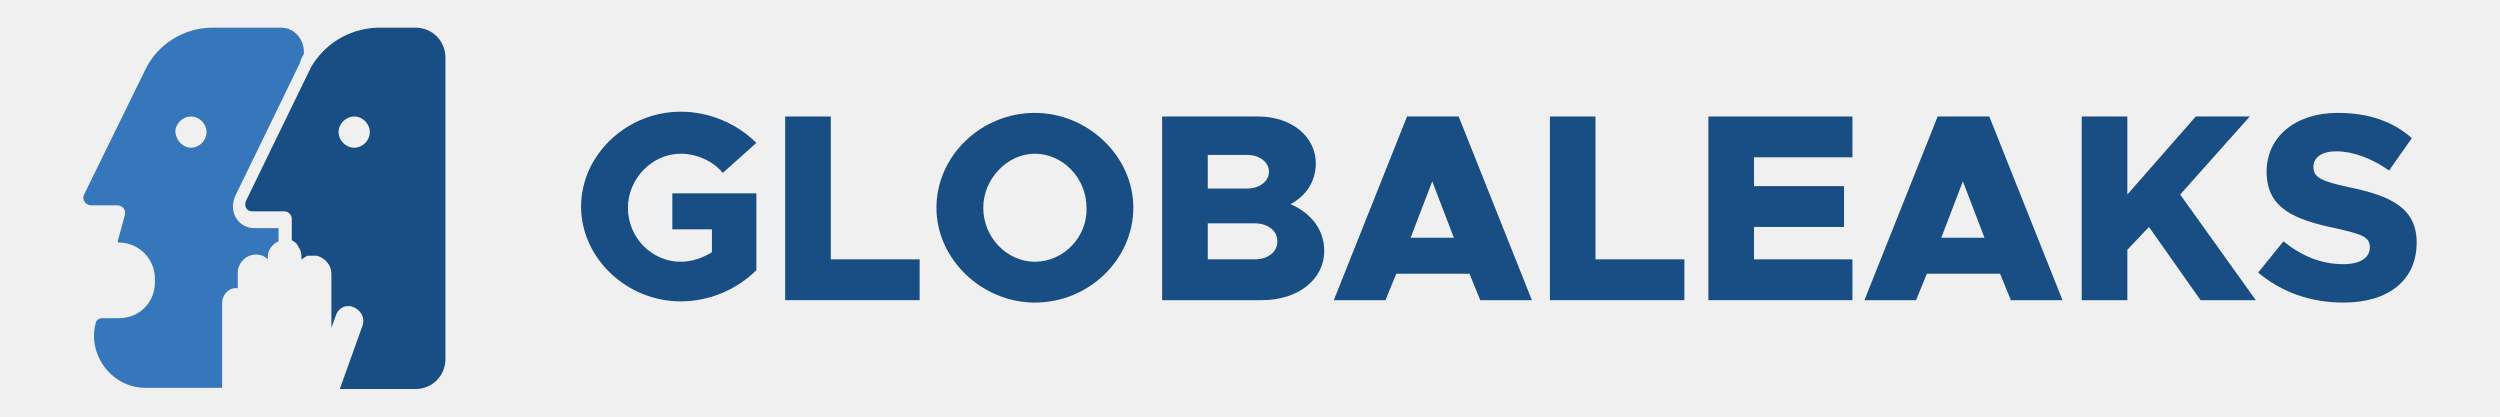
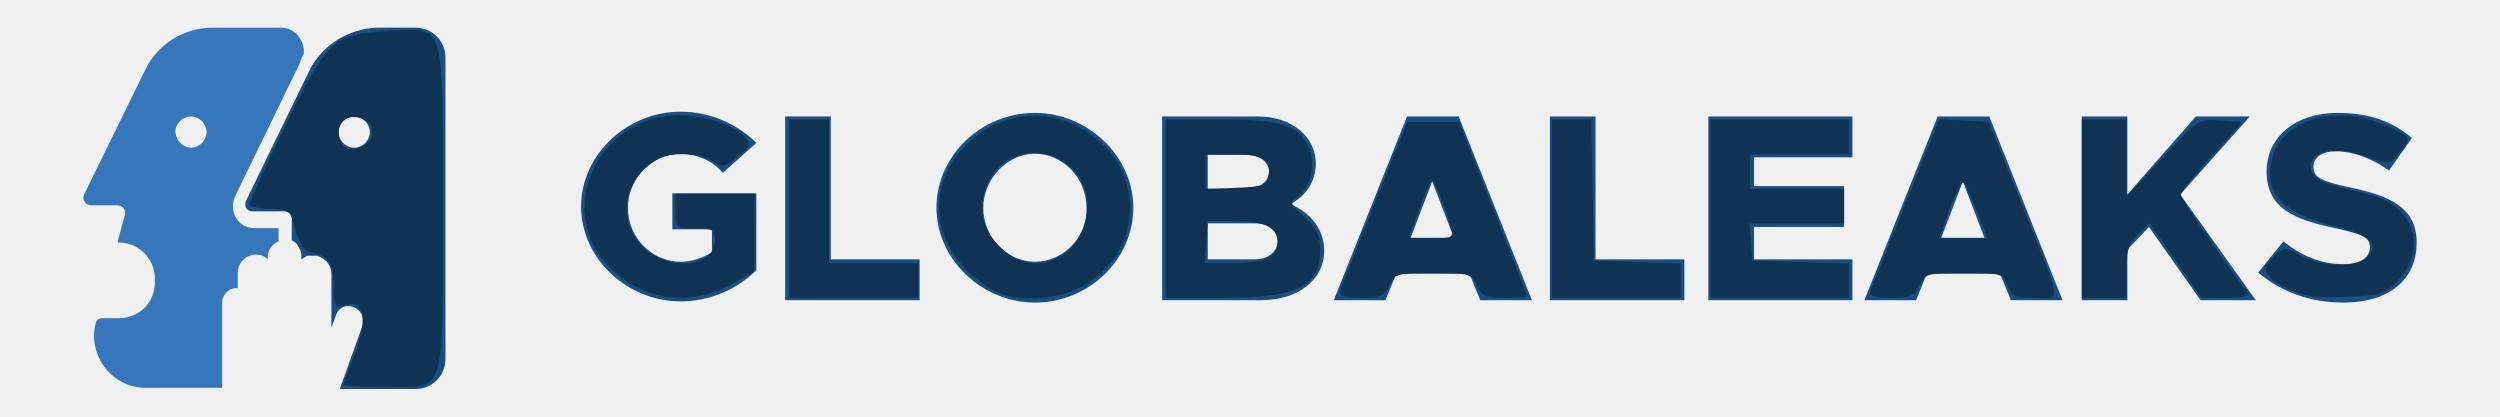
<svg xmlns="http://www.w3.org/2000/svg" version="1.1" id="svg2" xml:space="preserve" width="600" height="100" viewBox="0 0 600 100">
  <defs id="defs6">
    <clipPath clipPathUnits="userSpaceOnUse" id="clipPath18">
      <path d="M 0,0 H 842 V 595 H 0 Z" id="path16" />
    </clipPath>
    <mask maskUnits="userSpaceOnUse" x="0" y="0" width="1" height="1" id="mask20">
      <g id="g28">
        <g clip-path="url(#clipPath18)" id="g26">
          <g transform="rotate(90,297.5,297.5)" id="g24">
            <path d="M 0,595 H 595 V -247 H 0 Z" style="fill:#000000;fill-opacity:1;fill-rule:nonzero;stroke:none" id="path22" />
          </g>
        </g>
      </g>
    </mask>
    <clipPath clipPathUnits="userSpaceOnUse" id="clipPath36">
      <path d="M 0,0 H 842 V 595 H 0 Z" id="path34" />
    </clipPath>
    <clipPath clipPathUnits="userSpaceOnUse" id="clipPath40">
      <path d="M 0,0 H 842 V 595 H 0 Z" id="path38" />
    </clipPath>
    <clipPath clipPathUnits="userSpaceOnUse" id="clipPath44">
      <path d="M 0,0 H 842 V 595 H 0 Z" id="path42" />
    </clipPath>
    <clipPath clipPathUnits="userSpaceOnUse" id="clipPath48">
      <path d="M 0,0 H 842 V 595 H 0 Z" id="path46" />
    </clipPath>
    <clipPath clipPathUnits="userSpaceOnUse" id="clipPath52">
      <path d="M 0,0 H 842 V 595 H 0 Z" id="path50" />
    </clipPath>
    <clipPath clipPathUnits="userSpaceOnUse" id="clipPath56">
      <path d="M 0,0 H 842 V 595 H 0 Z" id="path54" />
    </clipPath>
  </defs>
  <g id="g10" transform="matrix(1.333333,0,0,-1.333333,130,81.63781)">
-     <g transform="matrix(2.160909,0,0,2.160909,-399.1539,-611.9034)" id="g2956">
-       <g id="g84" transform="translate(188,286.4001)">
-         <path id="path82" style="fill:#184e83;fill-opacity:1;fill-rule:nonzero;stroke:none" d="m 7.6,6 h 3.3 V 4.1 c -0.8,-0.5 -1.7,-0.8 -2.6,-0.8 -2.4,0 -4.4,2 -4.4,4.5 0,2.4 2,4.5 4.4,4.5 1.3,0 2.7,-0.6 3.5,-1.6 l 2.8,2.5 c -1.6,1.6 -3.9,2.6 -6.3,2.6 C 3.8,15.8 0,12.2 0,7.9 0,3.6 3.8,6.1e-5 8.3,6.1e-5 c 2.4,0 4.7,1 6.3,2.6 v 6.4 h -7 z" />
-       </g>
-       <g id="g88" transform="translate(205,286.5002)">
-         <path id="path86" style="fill:#184e83;fill-opacity:1;fill-rule:nonzero;stroke:none" d="M 3.8,3.4 V 15.3 H 0 V 0 h 11.2 v 3.4 z" />
-       </g>
-       <g id="g92" transform="translate(217.6,286.3)">
-         <path id="path90" style="fill:#184e83;fill-opacity:1;fill-rule:nonzero;stroke:none" d="m 8.2,6.1e-5 c 4.5,0 8.2,3.6 8.2,7.9 0,4.3 -3.8,7.9 -8.2,7.9 C 3.7,15.8 0,12.2 0,7.9 0,3.6 3.8,6.1e-5 8.2,6.1e-5 Z m 0,3.4 c -2.3,0 -4.3,2 -4.3,4.5 0,2.4 2,4.5 4.3,4.5 2.3,0 4.3,-2 4.3,-4.5 0.1,-2.4 -1.9,-4.5 -4.3,-4.5 z" />
-       </g>
-       <g id="g96" transform="translate(236.4,286.5002)">
-         <path id="path94" style="fill:#184e83;fill-opacity:1;fill-rule:nonzero;stroke:none" d="M 0,0 H 8.3 C 11.3,0 13.5,1.7 13.5,4.1 13.5,5.8 12.5,7.2 10.7,8 c 1.3,0.7 2.1,1.9 2.1,3.4 0,2.2 -2,3.9 -4.8,3.9 H 0 Z m 3.8,9.3 v 2.8 h 3.3 c 1,0 1.8,-0.6 1.8,-1.4 0,-0.8 -0.8,-1.4 -1.8,-1.4 z m 0,-6 v 3.1 h 3.9 c 1.1,0 1.9,-0.6 1.9,-1.5 0,-0.9 -0.8,-1.5 -1.9,-1.5 H 3.8 Z" />
-       </g>
-       <g id="g100" transform="translate(250.7,286.5002)">
-         <path id="path98" style="fill:#184e83;fill-opacity:1;fill-rule:nonzero;stroke:none" d="M 12.2,0 H 16.5 L 10.4,15.3 H 6.1 L 0,0 h 4.3 l 0.9,2.2 h 6.1 z M 6.4,5.2 8.2,9.9 10,5.2 Z" />
-       </g>
-       <g id="g104" transform="translate(268.7,286.5002)">
-         <path id="path102" style="fill:#184e83;fill-opacity:1;fill-rule:nonzero;stroke:none" d="M 3.8,3.4 V 15.3 H 0 V 0 h 11.2 v 3.4 z" />
-       </g>
-       <g id="g108" transform="translate(281.9001,286.5002)">
-         <path id="path106" style="fill:#184e83;fill-opacity:1;fill-rule:nonzero;stroke:none" d="m 12,11.9 v 3.4 H 0 V 0 H 12 V 3.4 H 3.8 v 2.7 h 7.5 V 9.5 h -7.5 v 2.4 z" />
-       </g>
-       <g id="g112" transform="translate(294.9001,286.5002)">
-         <path id="path110" style="fill:#184e83;fill-opacity:1;fill-rule:nonzero;stroke:none" d="M 12.2,0 H 16.5 L 10.4,15.3 H 6.1 L 0,0 h 4.3 l 0.9,2.2 h 6.1 z M 6.4,5.2 8.2,9.9 10,5.2 Z" />
-       </g>
-       <g id="g116" transform="translate(313,286.5002)">
-         <path id="path114" style="fill:#184e83;fill-opacity:1;fill-rule:nonzero;stroke:none" d="M 0,0 H 3.8 V 4.2 L 5.6,6.1 9.9,0 H 14.5 L 8.2,8.8 14,15.3 H 9.5 l -5.7,-6.5 v 6.5 H 0 Z" />
-       </g>
-       <g id="g120" transform="translate(327.7,286.3)">
-         <path id="path118" style="fill:#184e83;fill-opacity:1;fill-rule:nonzero;stroke:none" d="m 7.1,6.1e-5 c 3.8,0 6.1,1.9 6.1,5 0,2.9 -2.2,3.9 -5.6,4.6 -2.3,0.5 -3,0.8 -3,1.7 0,0.8 0.7,1.3 1.9,1.3 1.4,0 3,-0.6 4.4,-1.6 l 1.9,2.7 c -1.6,1.4 -3.6,2.1 -6.2,2.1 -3.5,0 -5.9,-2 -5.9,-4.9 0,-3.1 2.4,-4 5.7,-4.7 2.2,-0.5 2.9,-0.7 2.9,-1.6 0,-0.8 -0.7,-1.4 -2.2,-1.4 -1.9,0 -3.5,0.7 -5,1.9 L 0,2.5 c 1.9,-1.6 4.3,-2.5 7.1,-2.5 z" />
-       </g>
-       <g id="g124" transform="translate(160.0233,279.1001)">
-         <path id="path122" style="fill:#184e83;fill-opacity:1;fill-rule:evenodd;stroke:none" d="m 10.977,30.1 h 3.2 c 1.4,0 2.5,-1.1 2.5,-2.5 V 2.5 c 0,-1.4 -1.1,-2.5 -2.5,-2.5 H 7.877 L 9.777,5.3 c 0.2,0.6 -0.1,1.2 -0.7,1.5 -0.1,0 -0.2,0.1 -0.3,0.1 -0.1,0 -0.2,0 -0.4,0 -0.4,-0.1 -0.7,-0.4 -0.8,-0.7 L 7.177,5.1 v 4.5 c 0,0.7 -0.5,1.3 -1.2,1.5 H 5.877 c -0.1,0 -0.1,0 -0.2,0 -0.1,0 -0.1,0 -0.2,0 H 5.377 5.277 5.177 c -0.2,-0.1 -0.3,-0.2 -0.5,-0.3 v 0.3 c 0,0.4 -0.2,0.7 -0.4,1 l -0.1,0.1 c -0.1,0.1 -0.2,0.1 -0.3,0.2 v 1.8 c 0,0.3 -0.3,0.6 -0.6,0.6 H 0.577 c -0.5,0 -0.7,0.5 -0.5,0.9 L 5.477,26.8 c 1.1,1.9 3.1,3.2 5.5,3.3 z m -1.9,-10 c 0.7,0 1.3,0.6 1.3,1.3 0,0.7 -0.6,1.3 -1.3,1.3 -0.7,0 -1.3,-0.6 -1.3,-1.3 0,-0.7 0.6,-1.3 1.3,-1.3 z" />
-       </g>
-       <g id="g128" transform="translate(146.5374,279.2002)">
-         <path id="path126" style="fill:#3676bb;fill-opacity:1;fill-rule:evenodd;stroke:none" d="M 18.363,27.8 C 18.463,28.9 17.663,30 16.463,30 H 10.763 c -2.4,0 -4.6,-1.4 -5.6,-3.5 L 0.063,16.1 c -0.2,-0.4 0.1,-0.9 0.6,-0.9 h 2.2 c 0.4,0 0.7,-0.4 0.6,-0.8 L 2.863,12.2 c 0,0 -2.4e-5,-0.1 0.1,-0.1 1.7,0 3,-1.4 3,-3 V 8.8 c 0,-1.7 -1.3,-3 -3,-3 H 1.763 c -0.1,0 -0.2,0 -0.2,0 -0.2,0 -0.4,-0.1 -0.5,-0.3 C 0.263,2.8 2.363,0 5.163,0 h 6.4 v 7.1 c 0,0.6 0.5,1.2 1.1,1.2 h 0.1 0.1 v 1.3 c 0,0.8 0.7,1.5 1.5,1.5 0.4,0 0.7,-0.1 1,-0.4 v 0.2 c 0,0.6 0.4,1.1 0.9,1.3 v 1.1 h -2 c -1.4,0 -2.2,1.4 -1.6,2.7 l 5.4,11.1 c 0,0.2 0.2,0.5 0.3,0.7 z M 8.963,20 c 0.7,0 1.3,0.6 1.3,1.3 0,0.7 -0.6,1.3 -1.3,1.3 -0.7,0 -1.3,-0.6 -1.3,-1.3 C 7.763,20.5 8.363,20 8.963,20 Z" />
-       </g>
+     <g transform="matrix(2.160909,0,0,2.160909,7.096999,6.981185)" id="g84">
+       <path d="m 7.6,6 h 3.3 V 4.1 c -0.8,-0.5 -1.7,-0.8 -2.6,-0.8 -2.4,0 -4.4,2 -4.4,4.5 0,2.4 2,4.5 4.4,4.5 1.3,0 2.7,-0.6 3.5,-1.6 l 2.8,2.5 c -1.6,1.6 -3.9,2.6 -6.3,2.6 C 3.8,15.8 0,12.2 0,7.9 0,3.6 3.8,6.1e-5 8.3,6.1e-5 c 2.4,0 4.7,1 6.3,2.6 v 6.4 h -7 z" style="fill:#184e83;fill-opacity:1;fill-rule:nonzero;stroke:none" id="path82" />
    </g>
+     <g transform="matrix(2.160909,0,0,2.160909,43.83245,7.19747)" id="g88">
+       <path d="M 3.8,3.4 V 15.3 H 0 V 0 h 11.2 v 3.4 z" style="fill:#184e83;fill-opacity:1;fill-rule:nonzero;stroke:none" id="path86" />
+     </g>
+     <g transform="matrix(2.160909,0,0,2.160909,71.05986,6.764877)" id="g92">
+       <path d="m 8.2,6.1e-5 c 4.5,0 8.2,3.6 8.2,7.9 0,4.3 -3.8,7.9 -8.2,7.9 C 3.7,15.8 0,12.2 0,7.9 0,3.6 3.8,6.1e-5 8.2,6.1e-5 Z m 0,3.4 c -2.3,0 -4.3,2 -4.3,4.5 0,2.4 2,4.5 4.3,4.5 2.3,0 4.3,-2 4.3,-4.5 0.1,-2.4 -1.9,-4.5 -4.3,-4.5 z" style="fill:#184e83;fill-opacity:1;fill-rule:nonzero;stroke:none" id="path90" />
+     </g>
+     <g transform="matrix(2.160909,0,0,2.160909,111.685,7.19747)" id="g96">
+       <path d="M 0,0 H 8.3 C 11.3,0 13.5,1.7 13.5,4.1 13.5,5.8 12.5,7.2 10.7,8 c 1.3,0.7 2.1,1.9 2.1,3.4 0,2.2 -2,3.9 -4.8,3.9 H 0 Z m 3.8,9.3 v 2.8 h 3.3 c 1,0 1.8,-0.6 1.8,-1.4 0,-0.8 -0.8,-1.4 -1.8,-1.4 z m 0,-6 v 3.1 h 3.9 c 1.1,0 1.9,-0.6 1.9,-1.5 0,-0.9 -0.8,-1.5 -1.9,-1.5 H 3.8 Z" style="fill:#184e83;fill-opacity:1;fill-rule:nonzero;stroke:none" id="path94" />
+     </g>
+     <g transform="matrix(2.160909,0,0,2.160909,142.5859,7.19747)" id="g100">
+       <path d="M 12.2,0 H 16.5 L 10.4,15.3 H 6.1 L 0,0 h 4.3 l 0.9,2.2 h 6.1 z M 6.4,5.2 8.2,9.9 10,5.2 Z" style="fill:#184e83;fill-opacity:1;fill-rule:nonzero;stroke:none" id="path98" />
+     </g>
+     <g transform="matrix(2.160909,0,0,2.160909,181.4822,7.19747)" id="g104">
+       <path d="M 3.8,3.4 V 15.3 H 0 V 0 h 11.2 v 3.4 z" style="fill:#184e83;fill-opacity:1;fill-rule:nonzero;stroke:none" id="path102" />
+     </g>
+     <g transform="matrix(2.160909,0,0,2.160909,210.0064,7.19747)" id="g108">
+       <path d="m 12,11.9 v 3.4 H 0 V 0 H 12 V 3.4 H 3.8 v 2.7 h 7.5 V 9.5 h -7.5 v 2.4 z" style="fill:#184e83;fill-opacity:1;fill-rule:nonzero;stroke:none" id="path106" />
+     </g>
+     <g transform="matrix(2.160909,0,0,2.160909,238.0982,7.19747)" id="g112">
+       <path d="M 12.2,0 H 16.5 L 10.4,15.3 H 6.1 L 0,0 h 4.3 l 0.9,2.2 h 6.1 z M 6.4,5.2 8.2,9.9 10,5.2 Z" style="fill:#184e83;fill-opacity:1;fill-rule:nonzero;stroke:none" id="path110" />
+     </g>
+     <g transform="matrix(2.160909,0,0,2.160909,277.2106,7.19747)" id="g116">
+       <path d="M 0,0 H 3.8 V 4.2 L 5.6,6.1 9.9,0 H 14.5 L 8.2,8.8 14,15.3 H 9.5 l -5.7,-6.5 v 6.5 H 0 Z" style="fill:#184e83;fill-opacity:1;fill-rule:nonzero;stroke:none" id="path114" />
+     </g>
+     <g transform="matrix(2.160909,0,0,2.160909,308.9758,6.764877)" id="g120">
+       <path d="m 7.1,6.1e-5 c 3.8,0 6.1,1.9 6.1,5 0,2.9 -2.2,3.9 -5.6,4.6 -2.3,0.5 -3,0.8 -3,1.7 0,0.8 0.7,1.3 1.9,1.3 1.4,0 3,-0.6 4.4,-1.6 l 1.9,2.7 c -1.6,1.4 -3.6,2.1 -6.2,2.1 -3.5,0 -5.9,-2 -5.9,-4.9 0,-3.1 2.4,-4 5.7,-4.7 2.2,-0.5 2.9,-0.7 2.9,-1.6 0,-0.8 -0.7,-1.4 -2.2,-1.4 -1.9,0 -3.5,0.7 -5,1.9 L 0,2.5 c 1.9,-1.6 4.3,-2.5 7.1,-2.5 z" style="fill:#184e83;fill-opacity:1;fill-rule:nonzero;stroke:none" id="path118" />
+     </g>
+     <g transform="matrix(2.160909,0,0,2.160909,-53.35806,-8.793558)" id="g124">
+       <path d="m 10.977,30.1 h 3.2 c 1.4,0 2.5,-1.1 2.5,-2.5 V 2.5 c 0,-1.4 -1.1,-2.5 -2.5,-2.5 H 7.877 L 9.777,5.3 c 0.2,0.6 -0.1,1.2 -0.7,1.5 -0.1,0 -0.2,0.1 -0.3,0.1 -0.1,0 -0.2,0 -0.4,0 -0.4,-0.1 -0.7,-0.4 -0.8,-0.7 L 7.177,5.1 v 4.5 c 0,0.7 -0.5,1.3 -1.2,1.5 H 5.877 c -0.1,0 -0.1,0 -0.2,0 -0.1,0 -0.1,0 -0.2,0 H 5.377 5.277 5.177 c -0.2,-0.1 -0.3,-0.2 -0.5,-0.3 v 0.3 c 0,0.4 -0.2,0.7 -0.4,1 l -0.1,0.1 c -0.1,0.1 -0.2,0.1 -0.3,0.2 v 1.8 c 0,0.3 -0.3,0.6 -0.6,0.6 H 0.577 c -0.5,0 -0.7,0.5 -0.5,0.9 L 5.477,26.8 c 1.1,1.9 3.1,3.2 5.5,3.3 z m -1.9,-10 c 0.7,0 1.3,0.6 1.3,1.3 0,0.7 -0.6,1.3 -1.3,1.3 -0.7,0 -1.3,-0.6 -1.3,-1.3 0,-0.7 0.6,-1.3 1.3,-1.3 z" style="fill:#184e83;fill-opacity:1;fill-rule:evenodd;stroke:none" id="path122" />
+     </g>
+     <g transform="matrix(2.160909,0,0,2.160909,-82.50001,-8.577272)" id="g128">
+       <path d="M 18.363,27.8 C 18.463,28.9 17.663,30 16.463,30 H 10.763 c -2.4,0 -4.6,-1.4 -5.6,-3.5 L 0.063,16.1 c -0.2,-0.4 0.1,-0.9 0.6,-0.9 h 2.2 c 0.4,0 0.7,-0.4 0.6,-0.8 L 2.863,12.2 c 0,0 -2.4e-5,-0.1 0.1,-0.1 1.7,0 3,-1.4 3,-3 V 8.8 c 0,-1.7 -1.3,-3 -3,-3 H 1.763 c -0.1,0 -0.2,0 -0.2,0 -0.2,0 -0.4,-0.1 -0.5,-0.3 C 0.263,2.8 2.363,0 5.163,0 h 6.4 v 7.1 c 0,0.6 0.5,1.2 1.1,1.2 h 0.1 0.1 v 1.3 c 0,0.8 0.7,1.5 1.5,1.5 0.4,0 0.7,-0.1 1,-0.4 v 0.2 c 0,0.6 0.4,1.1 0.9,1.3 v 1.1 h -2 c -1.4,0 -2.2,1.4 -1.6,2.7 l 5.4,11.1 c 0,0.2 0.2,0.5 0.3,0.7 z M 8.963,20 c 0.7,0 1.3,0.6 1.3,1.3 0,0.7 -0.6,1.3 -1.3,1.3 -0.7,0 -1.3,-0.6 -1.3,-1.3 C 7.763,20.5 8.363,20 8.963,20 Z" style="fill:#3676bb;fill-opacity:1;fill-rule:evenodd;stroke:none" id="path126" />
+     </g>
+     <path style="fill:#103253;fill-opacity:1;stroke:#ffffff;stroke-width:0;stroke-miterlimit:4;stroke-dasharray:none;stroke-dashoffset:0;stroke-opacity:0" d="m 82.479,92.314 c 0,-0.303 1.07,-3.264 2.377,-6.581 3.751,-9.517 2.563,-14.439 -2.971,-12.315 -1.421,0.545 -1.783,-0.396 -1.783,-4.646 0,-5.495 -1.255,-7.424 -5.324,-8.179 -2.081,-0.386 -3.11,-2.281 -4.903,-9.03 -0.233,-0.878 -2.356,-1.486 -5.186,-1.486 -2.635,0 -4.791,-0.484 -4.791,-1.076 0,-0.592 3.762,-8.858 8.36,-18.37 C 78.365,9.724 80.08,8.114 92.93,7.465 107.09,6.75 106.249,4.058 106.249,50.078 c 0,45.978 1.049,42.786 -14.058,42.786 -5.341,0 -9.712,-0.248 -9.712,-0.55 z m 6.025,-58.38 c 2.111,-2.544 -0.012,-5.843 -3.761,-5.843 -2.91,0 -4.262,2.713 -2.996,6.012 0.875,2.28 4.806,2.182 6.757,-0.169 z" id="path1697" transform="matrix(0.75,0,0,-0.75,-97.5,61.22836)" />
+     <path style="fill:#103253;fill-opacity:1;stroke:#ffffff;stroke-width:0;stroke-miterlimit:4;stroke-dasharray:none;stroke-dashoffset:0;stroke-opacity:0" d="m 152.571,68.797 c -3.005,-1.52 -6.763,-4.8 -8.707,-7.598 -9.179,-13.215 0.281,-31.822 16.994,-33.428 6.523,-0.627 15.283,1.933 18.058,5.277 1.311,1.58 1.025,2.275 -1.903,4.609 -3.088,2.462 -3.7,2.571 -5.875,1.048 -1.335,-0.935 -4.707,-1.701 -7.493,-1.701 -3.917,0 -5.945,0.786 -8.946,3.468 -5.699,5.092 -5.699,14.119 0,19.211 6.231,5.568 16.917,4.353 16.917,-1.922 0,-2.625 -0.493,-2.929 -4.754,-2.929 -4.641,0 -4.754,-0.099 -4.754,-4.16 V 46.512 h 9.508 9.508 v 9.319 9.319 l -5.806,3.16 c -7.44,4.049 -15.367,4.219 -22.747,0.486 z" id="path1699" transform="matrix(0.75,0,0,-0.75,-97.5,61.22836)" />
+     <path style="fill:#103253;fill-opacity:1;stroke:#ffffff;stroke-width:0;stroke-miterlimit:4;stroke-dasharray:none;stroke-dashoffset:0;stroke-opacity:0" d="M 189.444,50.078 V 28.685 h 4.754 4.754 v 17.233 17.233 h 10.696 10.696 v 4.16 4.16 h -15.45 -15.45 z" id="path1701" transform="matrix(0.75,0,0,-0.75,-97.5,61.22836)" />
+     <path style="fill:#103253;fill-opacity:1;stroke:#ffffff;stroke-width:0;stroke-miterlimit:4;stroke-dasharray:none;stroke-dashoffset:0;stroke-opacity:0" d="m 237.578,69.24 c -13.919,-8.674 -16.261,-24.331 -5.215,-34.865 8.346,-7.959 20.23,-8.761 29.572,-1.994 12.759,9.242 12.258,27.256 -0.991,35.658 -6.727,4.266 -17.554,4.822 -23.366,1.2 z m 16.42,-7.416 c 7.114,-3.638 9.295,-14.652 4.082,-20.614 -5.554,-6.352 -15.811,-5.894 -19.948,0.892 -3.714,6.091 -3.101,12.204 1.705,17.009 4.32,4.32 9.194,5.254 14.162,2.713 z" id="path1703" transform="matrix(0.75,0,0,-0.75,-97.5,61.22836)" />
+     <path style="fill:#103253;fill-opacity:1;stroke:#ffffff;stroke-width:0;stroke-miterlimit:4;stroke-dasharray:none;stroke-dashoffset:0;stroke-opacity:0" d="M 279.769,50.078 V 28.685 h 13.133 c 14.891,0 18.937,1.343 21.311,7.075 1.688,4.076 0.055,9.952 -3.287,11.822 -1.494,0.836 -1.134,1.618 2.057,4.469 3.06,2.734 3.868,4.385 3.868,7.905 0,8.865 -5.518,11.515 -23.97,11.515 h -13.112 z m 23.433,12.335 c 3.494,-0.937 4.695,-4.92 2.228,-7.387 -1.311,-1.311 -4.078,-1.927 -8.739,-1.947 l -6.821,-0.029 -0.365,5.051 -0.365,5.051 5.714,-0.016 c 3.143,-0.009 6.899,-0.334 8.348,-0.723 z m 1.332,-20.52 c 0.531,-3.752 -1.498,-4.848 -9.018,-4.87 l -6.24,-0.018 v 4.216 4.216 l 7.428,-0.354 c 6.805,-0.324 7.462,-0.592 7.829,-3.191 z" id="path1705" transform="matrix(0.75,0,0,-0.75,-97.5,61.22836)" />
+     <path style="fill:#103253;fill-opacity:1;stroke:#ffffff;stroke-width:0;stroke-miterlimit:4;stroke-dasharray:none;stroke-dashoffset:0;stroke-opacity:0" d="m 321.868,69.387 c 0.364,-1.146 4.092,-10.639 8.285,-21.096 l 7.623,-19.012 h 6.185 6.185 l 8.18,20.799 c 4.499,11.439 8.186,20.932 8.192,21.096 0.007,0.163 -2.406,0.297 -5.362,0.297 -4.579,0 -5.574,-0.44 -6.728,-2.971 -1.273,-2.794 -1.899,-2.971 -10.48,-2.971 -8.582,0 -9.207,0.177 -10.48,2.971 -1.158,2.541 -2.144,2.971 -6.808,2.971 -4.657,0 -5.357,-0.304 -4.792,-2.084 z m 26.403,-14.922 c -0.954,-3.803 -4.384,-11.868 -4.826,-11.35 -0.2,0.234 -1.498,3.501 -2.885,7.259 l -2.521,6.834 h 5.46 c 5.11,0 5.416,-0.176 4.772,-2.743 z" id="path1707" transform="matrix(0.75,0,0,-0.75,-97.5,61.22836)" />
+     <path style="fill:#103253;fill-opacity:1;stroke:#ffffff;stroke-width:0;stroke-miterlimit:4;stroke-dasharray:none;stroke-dashoffset:0;stroke-opacity:0" d="M 372.472,50.078 V 28.685 h 4.721 4.721 l 0.33,16.936 0.33,16.936 10.399,0.343 10.399,0.343 v 4.113 4.113 h -15.45 -15.45 z" id="path1709" transform="matrix(0.75,0,0,-0.75,-97.5,61.22836)" />
+     <path style="fill:#103253;fill-opacity:1;stroke:#ffffff;stroke-width:0;stroke-miterlimit:4;stroke-dasharray:none;stroke-dashoffset:0;stroke-opacity:0" d="M 410.504,50.078 V 28.685 h 16.639 16.639 v 4.16 4.16 H 431.897 420.012 v 4.16 4.16 h 11.291 11.291 v 4.16 4.16 h -11.362 -11.362 l 0.369,4.457 0.369,4.457 11.588,0.34 11.588,0.34 v 4.117 4.117 h -16.639 -16.639 z" id="path1711" transform="matrix(0.75,0,0,-0.75,-97.5,61.22836)" />
+     <path style="fill:#103253;fill-opacity:1;stroke:#ffffff;stroke-width:0;stroke-miterlimit:4;stroke-dasharray:none;stroke-dashoffset:0;stroke-opacity:0" d="m 448.869,69.985 c 0.323,-0.817 4.189,-10.47 8.592,-21.45 l 8.005,-19.964 5.918,0.354 5.918,0.354 7.617,19.012 c 10.307,25.726 9.925,23.18 3.482,23.18 -4.728,0 -5.609,-0.397 -6.587,-2.971 -1.073,-2.822 -1.6,-2.971 -10.476,-2.971 -8.816,0 -9.423,0.169 -10.7,2.971 -1.16,2.546 -2.14,2.971 -6.855,2.971 -3.921,0 -5.332,-0.427 -4.914,-1.486 z M 474.581,50.969 c -1.345,-3.432 -2.813,-6.62 -3.264,-7.085 -0.451,-0.465 -1.981,2.343 -3.4,6.24 l -2.58,7.085 h 5.844 5.844 z" id="path1713" transform="matrix(0.75,0,0,-0.75,-97.5,61.22836)" />
+     <path style="fill:#103253;fill-opacity:1;stroke:#ffffff;stroke-width:0;stroke-miterlimit:4;stroke-dasharray:none;stroke-dashoffset:0;stroke-opacity:0" d="M 499.642,50.078 V 28.685 h 5.348 5.348 l 0.047,9.211 0.047,9.211 8.574,-9.294 c 8.486,-9.198 8.628,-9.29 13.879,-8.914 l 5.305,0.38 -7.389,8.142 c -4.064,4.478 -7.389,8.674 -7.389,9.323 0,0.936 9.838,15.408 15.799,23.241 0.869,1.142 -0.262,1.486 -4.886,1.486 h -6.017 l -6.19,-8.955 -6.19,-8.955 -2.794,2.625 c -2.255,2.119 -2.794,3.847 -2.794,8.955 v 6.33 h -5.348 -5.348 z" id="path1715" transform="matrix(0.75,0,0,-0.75,-97.5,61.22836)" />
+     <path style="fill:#103253;fill-opacity:1;stroke:#ffffff;stroke-width:0;stroke-miterlimit:4;stroke-dasharray:none;stroke-dashoffset:0;stroke-opacity:0" d="m 548.667,69.031 c -5.636,-2.859 -6.189,-4.482 -2.626,-7.706 2.329,-2.108 2.566,-2.112 5.985,-0.092 4.669,2.758 13.486,3.113 15.956,0.643 3.271,-3.271 0.912,-5.521 -8.104,-7.73 -10.105,-2.476 -15.074,-6.548 -15.074,-12.354 0,-12.326 14.681,-17.968 28.995,-11.143 4.934,2.353 4.97,2.467 1.919,6.127 -2.273,2.726 -2.317,2.73 -8.032,0.7 -6.227,-2.212 -11.817,-1.624 -12.963,1.363 -1.072,2.793 1.666,5.036 7.734,6.338 3.086,0.662 7.011,1.736 8.722,2.386 8.59,3.266 10.8,12.522 4.637,19.42 -3.267,3.657 -3.964,3.888 -12.776,4.24 -7.68,0.307 -10.21,-0.079 -14.372,-2.19 z" id="path1717" transform="matrix(0.75,0,0,-0.75,-97.5,61.22836)" />
  </g>
</svg>
